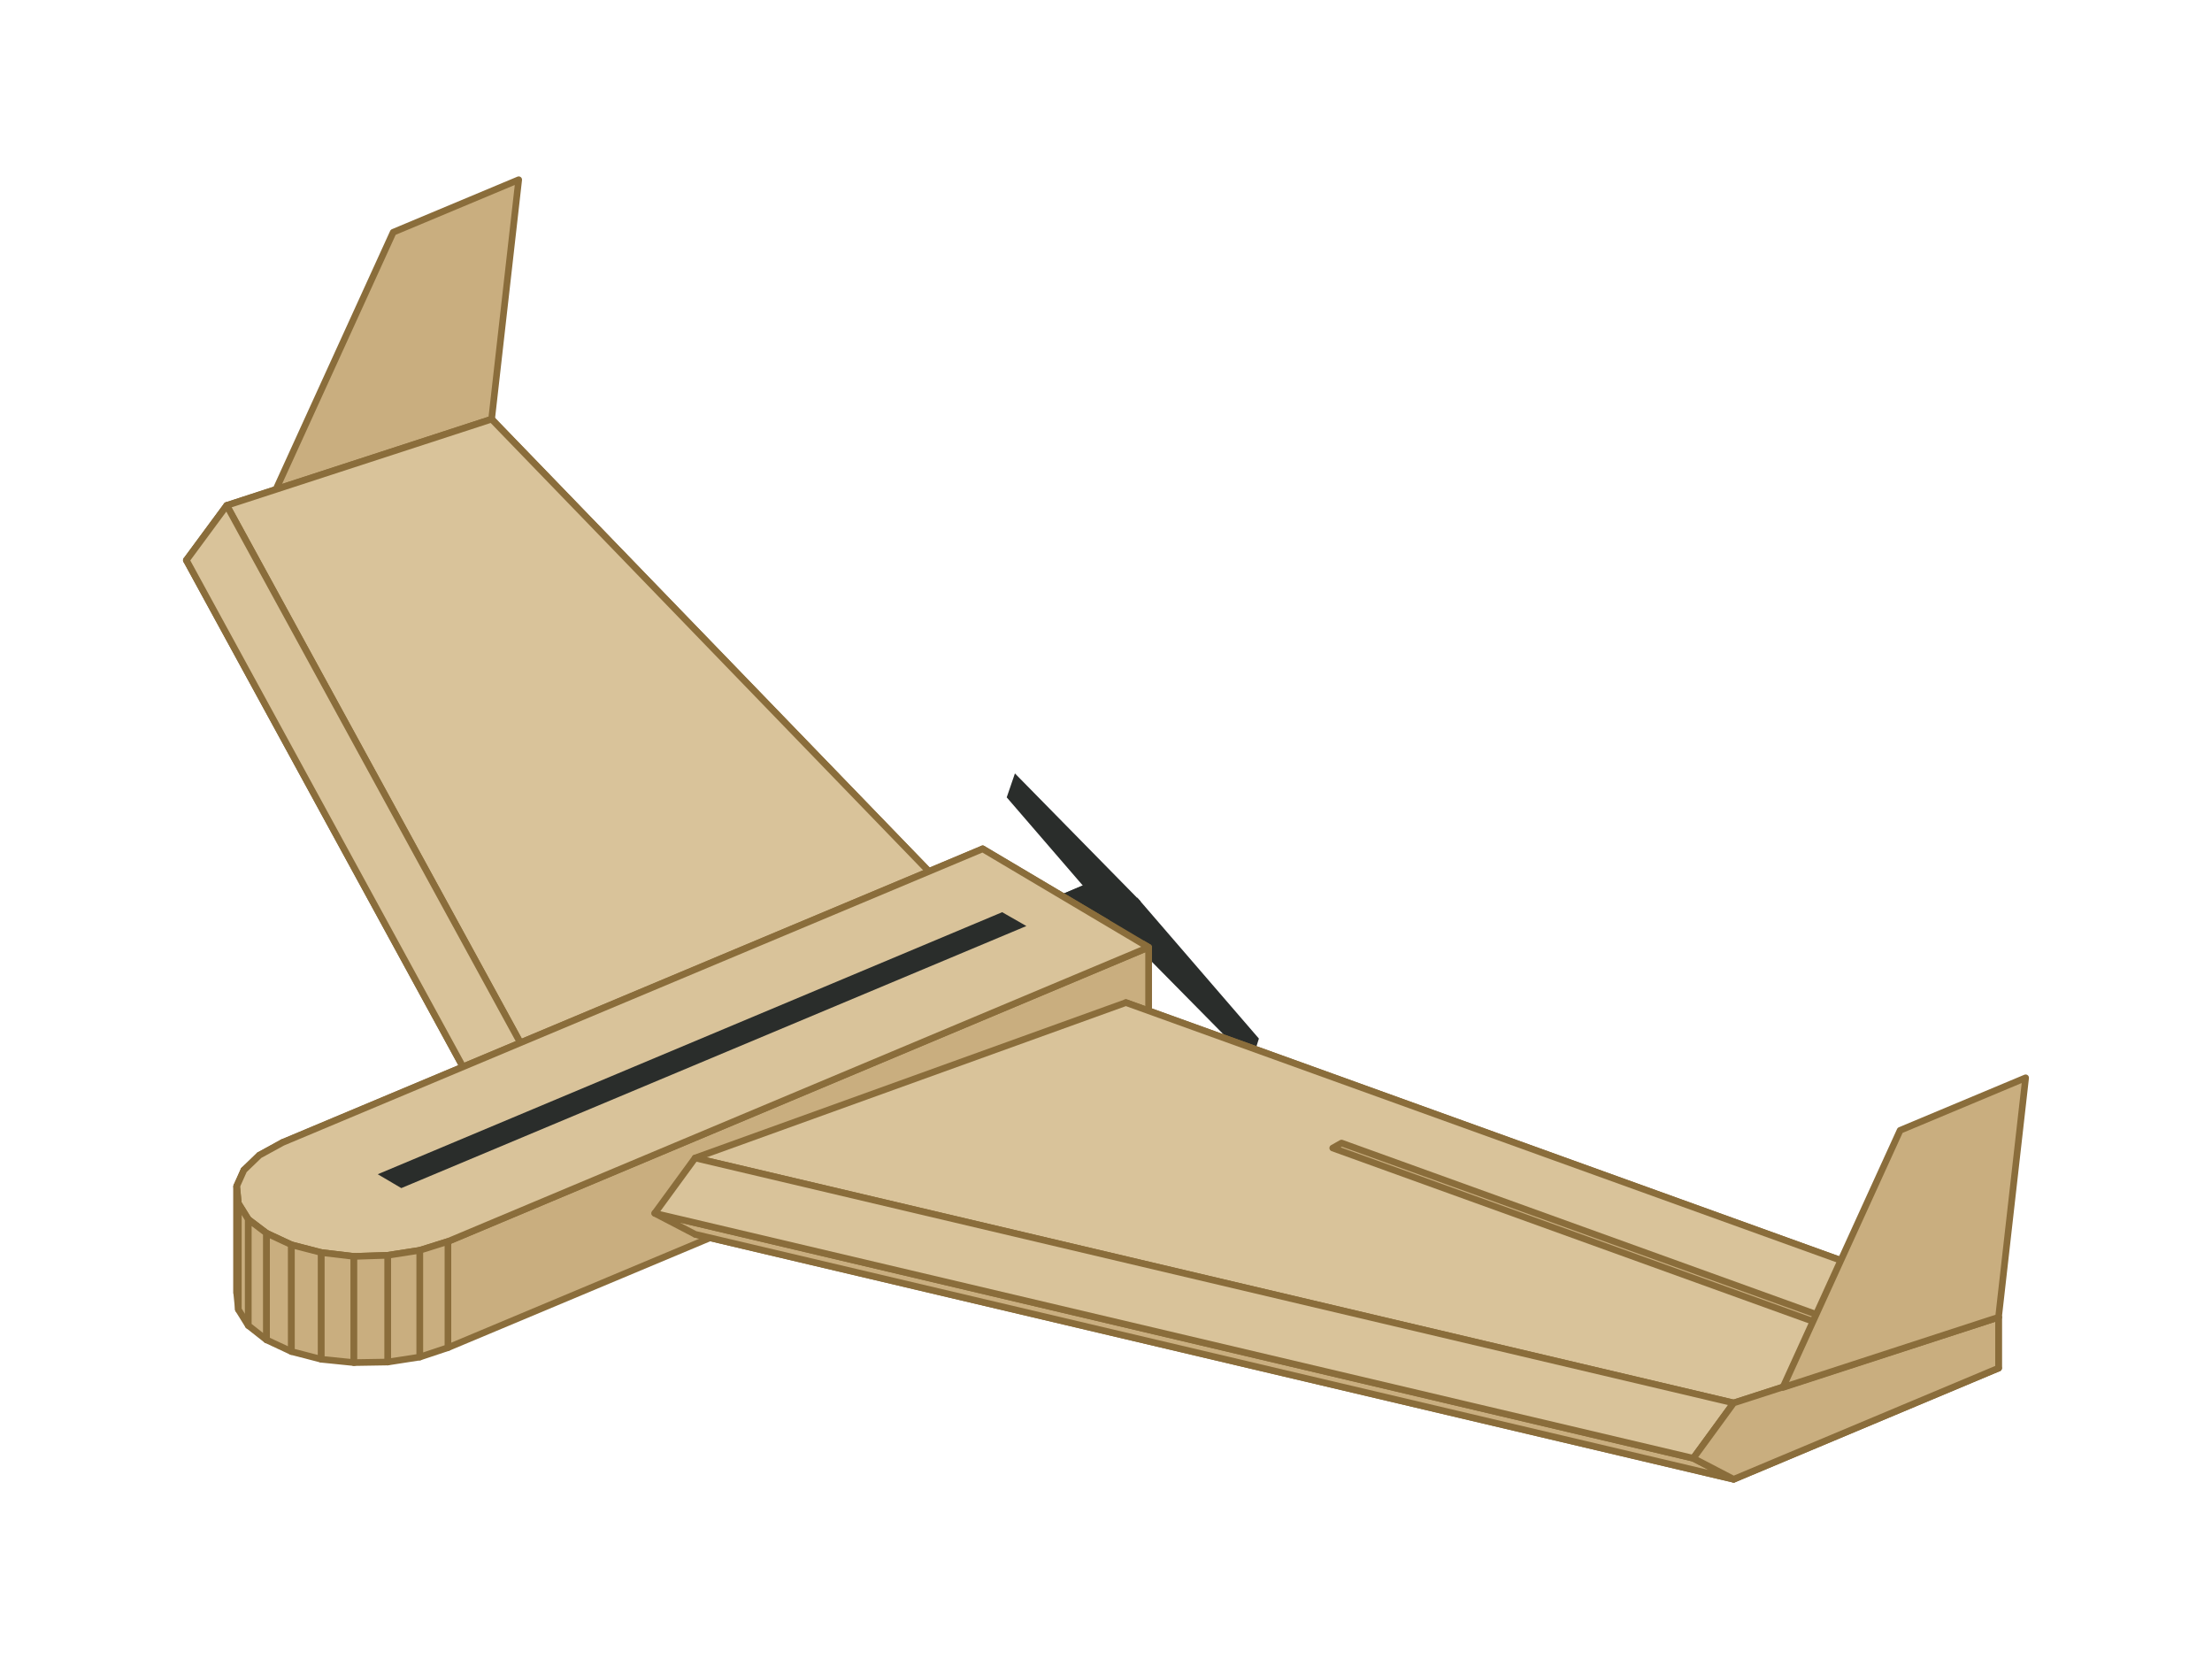
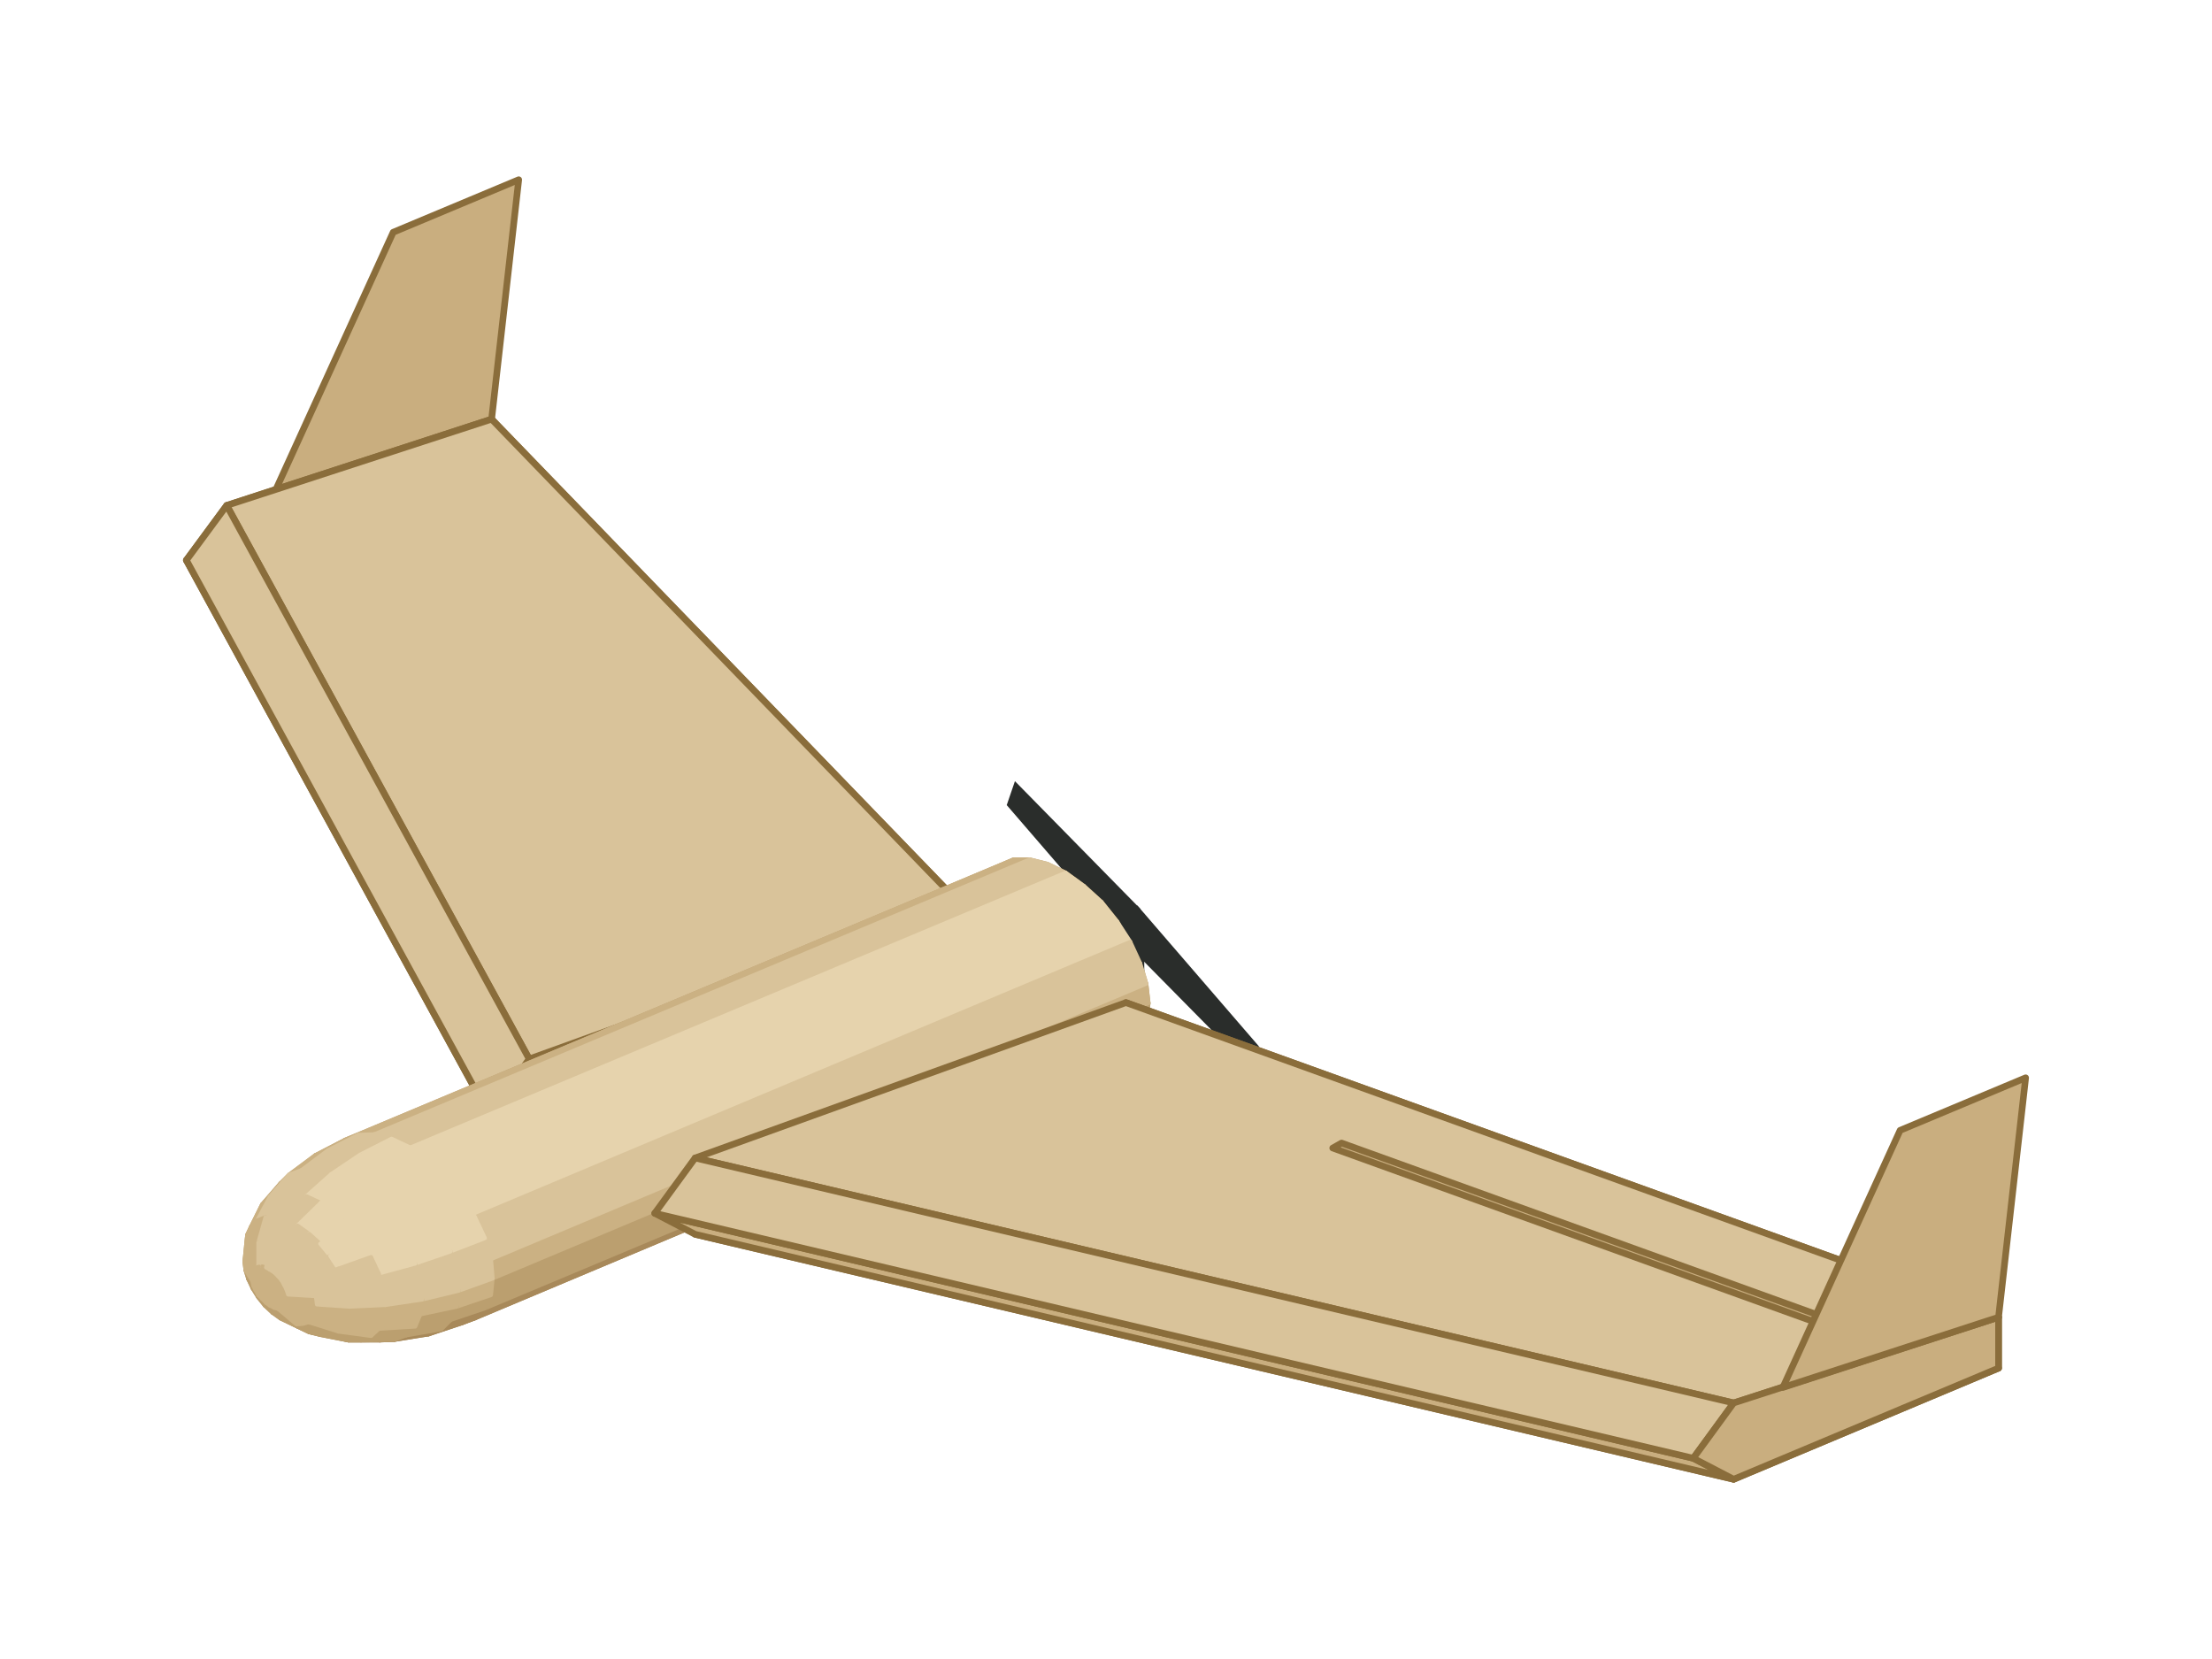
<svg xmlns="http://www.w3.org/2000/svg" viewBox="0 0 400 300">
  <style>
.c{fill:#d9c39a;stroke:#8a6d3b;stroke-width:1.2;stroke-linejoin:round}
.e{fill:#c9ae7f;stroke:#8a6d3b;stroke-width:1.2;stroke-linejoin:round}
.o{fill:none;stroke:#6e5428;stroke-width:1.3;stroke-dasharray:5 4;stroke-linejoin:round;opacity:.75}
.a{fill:none;stroke:#6b7a3c;stroke-width:2;stroke-linecap:round}
.af{fill:#6b7a3c}
@media (prefers-color-scheme: dark){.c{fill:#8a7550;stroke:#d9c39a}.e{fill:#6f5e40;stroke:#d9c39a}.o{stroke:#f0deb8}.a{stroke:#a3b46a}.af{fill:#a3b46a}}
- .k{fill:#2a2d2b;stroke:#2a2d2b;stroke-width:.8} @media (prefers-color-scheme: dark){.k{fill:#c9ccc5;stroke:#c9ccc5}}</style>
+ .f0{fill:#a8895a;stroke:#a8895a;stroke-width:.7;stroke-linejoin:round}.f1{fill:#bb9f6f;stroke:#bb9f6f;stroke-width:.7;stroke-linejoin:round}.f2{fill:#cbb183;stroke:#cbb183;stroke-width:.7;stroke-linejoin:round}.f3{fill:#d9c39a;stroke:#d9c39a;stroke-width:.7;stroke-linejoin:round}.f4{fill:#e6d3ad;stroke:#e6d3ad;stroke-width:.7;stroke-linejoin:round} @media (prefers-color-scheme: dark){.f0{fill:#4f4330;stroke:#4f4330}.f1{fill:#5f503a;stroke:#5f503a}.f2{fill:#6f5e40;stroke:#6f5e40}.f3{fill:#806b4a;stroke:#806b4a}.f4{fill:#927b55;stroke:#927b55}}.k{fill:#2a2d2b;stroke:#2a2d2b;stroke-width:.8} @media (prefers-color-scheme: dark){.k{fill:#c9ccc5;stroke:#c9ccc5}}</style>
  <polygon class="e" points="33.7,101.3 41.0,91.4 88.9,75.8 88.9,85.0 41.0,105.1" />
  <polygon class="e" points="49.9,88.5 88.9,75.8 93.8,32.5 71.1,42.0" />
  <polygon class="e" points="126.1,139.2 73.6,84.9 75.2,84.0 127.8,138.3" />
  <polygon class="e" points="173.6,163.4 88.9,75.8 88.9,85.0 173.6,172.6" />
  <polygon class="e" points="95.7,205.3 41.0,105.1 88.9,85.0 173.6,172.6" />
  <polygon class="c" points="95.7,191.5 41.0,91.4 88.9,75.8 173.6,163.4" />
  <polygon class="e" points="88.4,201.5 33.7,101.3 41.0,105.1 95.7,205.3" />
  <polygon class="c" points="88.4,201.5 33.7,101.3 41.0,91.4 95.7,191.5" />
-   <polygon class="k" points="205.8,163.1 183.7,140.6 182.5,144.1 203.9,168.9" />
-   <polygon class="k" points="188.6,173.7 198.3,169.6 198.3,159.5 188.6,163.6" />
-   <polygon class="k" points="206.5,174.5 198.3,169.6 198.3,159.5 206.5,164.4" />
-   <polygon class="k" points="203.9,168.9 226.1,191.4 227.2,187.9 205.8,163.1" />
-   <polygon class="k" points="196.8,168.5 188.6,163.6 198.3,159.5 206.5,164.4" />
-   <polygon class="e" points="177.7,172.7 207.7,190.6 207.7,171.3 177.7,153.5" />
-   <polygon class="k" points="196.8,178.6 188.6,173.7 188.6,163.6 196.8,168.5" />
-   <polygon class="k" points="196.8,178.6 206.5,174.5 206.5,164.4 196.8,168.5" />
-   <polygon class="e" points="51.1,225.9 177.7,172.7 177.7,153.5 51.1,206.6" />
-   <polygon class="e" points="207.7,190.6 81.0,243.7 81.0,224.5 207.7,171.3" />
+   <polygon class="k" points="205.8,164.5 183.7,142.0 182.5,145.5 203.9,170.3" />
+   <polygon class="k" points="188.6,175.1 198.3,171.0 198.3,160.9 188.6,165.0" />
+   <polygon class="k" points="206.5,175.9 198.3,171.0 198.3,160.9 206.5,165.8" />
+   <polygon class="k" points="203.9,170.3 226.1,192.8 227.2,189.3 205.8,164.5" />
+   <polygon class="k" points="196.8,169.9 188.6,165.0 198.3,160.9 206.5,165.8" />
+   <polygon class="f1" points="178.1,167.1 179.2,170.8 181.0,174.7 183.3,178.4 186.2,181.9 189.4,184.8 192.7,187.2 196.0,188.8 199.2,189.6 202.0,189.5 204.4,188.6 206.2,186.9 207.3,184.5 207.7,181.4 207.3,177.9 206.2,174.2 204.4,170.3 202.0,166.6 199.2,163.1 196.0,160.2 192.7,157.8 189.4,156.2 186.2,155.4 183.3,155.4 181.0,156.4 179.2,158.1 178.1,160.5 177.7,163.6" />
+   <polygon class="k" points="196.8,180.0 188.6,175.1 188.6,165.0 196.8,169.9" />
+   <polygon class="k" points="196.8,180.0 206.5,175.9 206.5,165.8 196.8,169.9" />
+   <polygon class="f0" points="62.4,224.4 60.7,220.6 179.2,170.8 181.0,174.7" />
+   <polygon class="f0" points="60.7,220.6 59.5,216.8 178.1,167.1 179.2,170.8" />
+   <polygon class="f0" points="64.8,228.1 62.4,224.4 181.0,174.7 183.3,178.4" />
+   <polygon class="f0" points="59.5,216.8 59.2,213.3 177.7,163.6 178.1,167.1" />
+   <polygon class="f0" points="67.7,231.6 64.8,228.1 183.3,178.4 186.2,181.9" />
+   <polygon class="f0" points="59.2,213.3 59.5,210.3 178.1,160.5 177.7,163.6" />
+   <polygon class="f0" points="70.8,234.6 67.7,231.6 186.2,181.9 189.4,184.8" />
+   <polygon class="f0" points="59.5,210.3 60.7,207.8 179.2,158.1 178.1,160.5" />
+   <polygon class="f0" points="74.2,236.9 70.8,234.6 189.4,184.8 192.7,187.2" />
+   <polygon class="f1" points="60.7,207.8 62.4,206.1 181.0,156.4 179.2,158.1" />
+   <polygon class="f0" points="77.5,238.5 74.2,236.9 192.7,187.2 196.0,188.8" />
+   <polygon class="f2" points="62.4,206.1 64.8,205.2 183.3,155.4 181.0,156.4" />
+   <polygon class="f0" points="80.7,239.3 77.5,238.5 196.0,188.8 199.2,189.6" />
+   <polygon class="f2" points="64.8,205.2 67.7,205.1 186.2,155.4 183.3,155.4" />
+   <polygon class="f0" points="83.5,239.3 80.7,239.3 199.2,189.6 202.0,189.5" />
+   <polygon class="f3" points="67.7,205.1 70.8,205.9 189.4,156.2 186.2,155.4" />
+   <polygon class="f0" points="85.9,238.4 83.5,239.3 202.0,189.5 204.4,188.6" />
+   <polygon class="f3" points="70.8,205.9 74.2,207.5 192.7,157.8 189.4,156.2" />
+   <polygon class="f0" points="87.7,236.6 85.9,238.4 204.4,188.6 206.2,186.9" />
+   <polygon class="f4" points="74.2,207.5 77.5,209.9 196.0,160.2 192.7,157.8" />
+   <polygon class="f1" points="88.8,234.2 87.7,236.6 206.2,186.9 207.3,184.5" />
+   <polygon class="f4" points="77.5,209.9 80.7,212.9 199.2,163.1 196.0,160.2" />
+   <polygon class="f1" points="89.1,231.2 88.8,234.2 207.3,184.5 207.7,181.4" />
+   <polygon class="f4" points="80.7,212.9 83.5,216.3 202.0,166.6 199.2,163.1" />
+   <polygon class="f2" points="88.8,227.7 89.1,231.2 207.7,181.4 207.3,177.9" />
+   <polygon class="f4" points="83.5,216.3 85.9,220.1 204.4,170.3 202.0,166.6" />
+   <polygon class="f3" points="87.7,223.9 88.8,227.7 207.3,177.9 206.2,174.2" />
+   <polygon class="f3" points="85.9,220.1 87.7,223.9 206.2,174.2 204.4,170.3" />
  <polygon class="e" points="203.6,181.3 361.4,238.2 361.4,247.4 203.6,190.5" />
-   <polygon class="e" points="46.9,228.1 51.1,225.9 51.1,206.6 46.9,208.9" />
-   <polygon class="e" points="44.1,230.8 46.9,228.1 46.9,208.9 44.1,211.6" />
+   <polygon class="f0" points="57.0,226.8 55.2,223.0 60.7,220.6 62.4,224.4" />
+   <polygon class="f0" points="55.2,223.0 54.1,219.4 59.5,216.8 60.7,220.6" />
+   <polygon class="f0" points="59.3,230.4 57.0,226.8 62.4,224.4 64.8,228.1" />
+   <polygon class="f0" points="54.1,219.4 53.8,215.9 59.2,213.3 59.5,216.8" />
+   <polygon class="f0" points="62.0,233.8 59.3,230.4 64.8,228.1 67.7,231.6" />
+   <polygon class="f0" points="53.8,215.9 54.1,213.0 59.5,210.3 59.2,213.3" />
+   <polygon class="f0" points="65.1,236.7 62.0,233.8 67.7,231.6 70.8,234.6" />
+   <polygon class="f0" points="52.3,228.9 50.7,225.4 55.2,223.0 57.0,226.8" />
+   <polygon class="f0" points="50.7,225.4 49.7,222.1 54.1,219.4 55.2,223.0" />
+   <polygon class="f0" points="54.5,232.3 52.3,228.9 57.0,226.8 59.3,230.4" />
+   <polygon class="f1" points="54.1,213.0 55.2,210.6 60.7,207.8 59.5,210.3" />
+   <polygon class="f0" points="49.7,222.1 49.4,218.9 53.8,215.9 54.1,219.4" />
+   <polygon class="f0" points="57.0,235.4 54.5,232.3 59.3,230.4 62.0,233.8" />
+   <polygon class="f0" points="68.4,239.0 65.1,236.7 70.8,234.6 74.2,236.9" />
+   <polygon class="f0" points="49.4,218.9 49.7,216.2 54.1,213.0 53.8,215.9" />
+   <polygon class="f1" points="55.2,210.6 57.0,208.9 62.4,206.1 60.7,207.8" />
+   <polygon class="f0" points="59.9,238.1 57.0,235.4 62.0,233.8 65.1,236.7" />
+   <polygon class="f1" points="49.7,216.2 50.7,214.0 55.2,210.6 54.1,213.0" />
+   <polygon class="f0" points="48.8,230.7 47.4,227.7 50.7,225.4 52.3,228.9" />
+   <polygon class="f0" points="47.4,227.7 46.5,224.8 49.7,222.1 50.7,225.4" />
+   <polygon class="f0" points="71.6,240.5 68.4,239.0 74.2,236.9 77.5,238.5" />
+   <polygon class="f0" points="50.7,233.6 48.8,230.7 52.3,228.9 54.5,232.3" />
+   <polygon class="f0" points="46.5,224.8 46.2,222.0 49.4,218.9 49.7,222.1" />
+   <polygon class="f0" points="62.9,240.2 59.9,238.1 65.1,236.7 68.4,239.0" />
+   <polygon class="f0" points="52.9,236.3 50.7,233.6 54.5,232.3 57.0,235.4" />
+   <polygon class="f2" points="57.0,208.9 59.3,208.0 64.8,205.2 62.4,206.1" />
+   <polygon class="f1" points="46.2,222.0 46.5,219.7 49.7,216.2 49.4,218.9" />
+   <polygon class="f2" points="50.7,214.0 52.3,212.4 57.0,208.9 55.2,210.6" />
+   <polygon class="f0" points="55.4,238.7 52.9,236.3 57.0,235.4 59.9,238.1" />
+   <polygon class="f0" points="74.7,241.3 71.6,240.5 77.5,238.5 80.7,239.3" />
+   <polygon class="f0" points="65.9,241.6 62.9,240.2 68.4,239.0 71.6,240.5" />
+   <polygon class="f1" points="46.5,219.7 47.4,217.8 50.7,214.0 49.7,216.2" />
  <polygon class="e" points="125.7,223.2 313.5,267.5 361.4,247.4 203.6,190.5" />
-   <polygon class="e" points="42.8,233.8 44.1,230.8 44.1,211.6 42.8,214.5" />
-   <polygon class="c" points="177.7,153.5 207.7,171.3 81.0,224.5 75.9,226.1 70.1,227.0 64.0,227.2 58.1,226.5 52.7,225.1 48.2,223.0 44.9,220.5 43.1,217.6 42.8,214.5 44.1,211.6 46.9,208.9 51.1,206.6" />
+   <polygon class="f0" points="46.5,232.1 45.4,229.7 47.4,227.7 48.8,230.7" />
+   <polygon class="f3" points="59.3,208.0 62.0,208.0 67.7,205.1 64.8,205.2" />
+   <polygon class="f1" points="45.4,229.7 44.7,227.4 46.5,224.8 47.4,227.7" />
+   <polygon class="f0" points="48.0,234.4 46.5,232.1 48.8,230.7 50.7,233.6" />
+   <polygon class="f0" points="58.0,240.5 55.4,238.7 59.9,238.1 62.9,240.2" />
+   <polygon class="f2" points="52.3,212.4 54.5,211.6 59.3,208.0 57.0,208.9" />
+   <polygon class="f1" points="44.7,227.4 44.5,225.2 46.2,222.0 46.5,224.8" />
+   <polygon class="f0" points="49.8,236.6 48.0,234.4 50.7,233.6 52.9,236.3" />
+   <polygon class="f2" points="47.4,217.8 48.8,216.4 52.3,212.4 50.7,214.0" />
+   <polygon class="f0" points="77.5,241.3 74.7,241.3 80.7,239.3 83.5,239.3" />
+   <polygon class="f1" points="44.5,225.2 44.7,223.3 46.5,219.7 46.2,222.0" />
+   <polygon class="f0" points="68.7,242.4 65.9,241.6 71.6,240.5 74.7,241.3" />
+   <polygon class="f0" points="51.8,238.4 49.8,236.6 52.9,236.3 55.4,238.7" />
+   <polygon class="f0" points="60.6,241.8 58.0,240.5 62.9,240.2 65.9,241.6" />
+   <polygon class="f3" points="62.0,208.0 65.1,208.8 70.8,205.9 67.7,205.1" />
+   <polygon class="f2" points="44.7,223.3 45.4,221.8 47.4,217.8 46.5,219.7" />
+   <polygon class="f3" points="54.5,211.6 57.0,211.5 62.0,208.0 59.3,208.0" />
+   <polygon class="f3" points="48.8,216.4 50.7,215.7 54.5,211.6 52.3,212.4" />
+   <polygon class="f0" points="53.8,239.9 51.8,238.4 55.4,238.7 58.0,240.5" />
+   <polygon class="f1" points="45.7,233.0 44.9,231.3 45.4,229.7 46.5,232.1" />
+   <polygon class="f1" points="44.9,231.3 44.4,229.7 44.7,227.4 45.4,229.7" />
  <polygon class="c" points="125.7,209.4 313.5,253.7 361.4,238.2 203.6,181.3" />
-   <polygon class="e" points="43.1,236.8 42.8,233.8 42.8,214.5 43.1,217.6" />
+   <polygon class="f0" points="79.8,240.4 77.5,241.3 83.5,239.3 85.9,238.4" />
+   <polygon class="f1" points="46.7,234.6 45.7,233.0 46.5,232.1 48.0,234.4" />
+   <polygon class="f0" points="71.3,242.3 68.7,242.4 74.7,241.3 77.5,241.3" />
+   <polygon class="f2" points="45.4,221.8 46.5,220.7 48.8,216.4 47.4,217.8" />
+   <polygon class="f1" points="44.4,229.7 44.2,228.2 44.5,225.2 44.7,227.4" />
+   <polygon class="f0" points="63.0,242.4 60.6,241.8 65.9,241.6 68.7,242.4" />
+   <polygon class="f1" points="47.9,236.1 46.7,234.6 48.0,234.4 49.8,236.6" />
+   <polygon class="f2" points="44.2,228.2 44.4,226.9 44.7,223.3 44.5,225.2" />
+   <polygon class="f0" points="55.9,240.9 53.8,239.9 58.0,240.5 60.6,241.8" />
+   <polygon class="f4" points="65.1,208.8 68.4,210.3 74.2,207.5 70.8,205.9" />
+   <polygon class="f3" points="57.0,211.5 59.9,212.3 65.1,208.8 62.0,208.0" />
+   <polygon class="f1" points="49.3,237.4 47.9,236.1 49.8,236.6 51.8,238.4" />
+   <polygon class="f3" points="50.7,215.7 52.9,215.7 57.0,211.5 54.5,211.6" />
+   <polygon class="f2" points="44.4,226.9 44.9,225.8 45.4,221.8 44.7,223.3" />
+   <polygon class="f3" points="46.5,220.7 48.0,220.1 50.7,215.7 48.8,216.4" />
+   <polygon class="f0" points="81.5,238.7 79.8,240.4 85.9,238.4 87.7,236.6" />
+   <polygon class="f1" points="50.7,238.4 49.3,237.4 51.8,238.4 53.8,239.9" />
+   <polygon class="f0" points="73.4,241.5 71.3,242.3 77.5,241.3 79.8,240.4" />
+   <polygon class="f0" points="65.3,242.4 63.0,242.4 68.7,242.4 71.3,242.3" />
+   <polygon class="f0" points="57.9,241.4 55.9,240.9 60.6,241.8 63.0,242.4" />
+   <polygon class="f2" points="44.9,225.8 45.7,225.0 46.5,220.7 45.4,221.8" />
  <polygon class="e" points="241.0,207.6 338.8,242.9 340.4,242.0 242.6,206.7" />
-   <polygon class="e" points="44.9,239.7 43.1,236.8 43.1,217.6 44.9,220.5" />
-   <polygon class="e" points="48.2,242.3 44.9,239.7 44.9,220.5 48.2,223.0" />
-   <polygon class="e" points="52.7,244.4 48.2,242.3 48.2,223.0 52.7,225.1" />
-   <polygon class="e" points="81.0,243.7 75.9,245.4 75.9,226.1 81.0,224.5" />
-   <polygon class="e" points="58.1,245.8 52.7,244.4 52.7,225.1 58.1,226.5" />
-   <polygon class="e" points="75.9,245.4 70.1,246.3 70.1,227.0 75.9,226.1" />
-   <polygon class="e" points="64.0,246.4 58.1,245.8 58.1,226.5 64.0,227.2" />
-   <polygon class="e" points="70.1,246.3 64.0,246.4 64.0,227.2 70.1,227.0" />
+   <polygon class="f1" points="46.2,233.3 45.8,232.5 44.9,231.3 45.7,233.0" />
+   <polygon class="f1" points="45.8,232.5 45.6,231.6 44.4,229.7 44.9,231.3" />
+   <polygon class="f4" points="68.4,210.3 71.6,212.6 77.5,209.9 74.2,207.5" />
+   <polygon class="f1" points="46.7,234.2 46.2,233.3 45.7,233.0 46.7,234.6" />
+   <polygon class="f1" points="52.2,239.1 50.7,238.4 53.8,239.9 55.9,240.9" />
+   <polygon class="f2" points="45.6,231.6 45.5,230.9 44.2,228.2 44.4,229.7" />
+   <polygon class="f3" points="52.9,215.7 55.4,216.3 59.9,212.3 57.0,211.5" />
+   <polygon class="f4" points="59.9,212.3 62.9,213.7 68.4,210.3 65.1,208.8" />
+   <polygon class="f3" points="48.0,220.1 49.8,220.1 52.9,215.7 50.7,215.7" />
+   <polygon class="f1" points="47.4,234.9 46.7,234.2 46.7,234.6 47.9,236.1" />
+   <polygon class="f2" points="45.5,230.9 45.6,230.2 44.4,226.9 44.2,228.2" />
+   <polygon class="f2" points="45.7,225.0 46.7,224.7 48.0,220.1 46.5,220.7" />
+   <polygon class="f1" points="48.1,235.6 47.4,234.9 47.9,236.1 49.3,237.4" />
+   <polygon class="f1" points="82.6,236.3 81.5,238.7 87.7,236.6 88.8,234.2" />
+   <polygon class="f2" points="45.6,230.2 45.8,229.6 44.9,225.8 44.4,226.9" />
+   <polygon class="f1" points="59.7,241.4 57.9,241.4 63.0,242.4 65.3,242.4" />
+   <polygon class="f1" points="67.1,241.6 65.3,242.4 71.3,242.3 73.4,241.5" />
+   <polygon class="f1" points="75.1,239.9 73.4,241.5 79.8,240.4 81.5,238.7" />
+   <polygon class="f1" points="53.6,239.5 52.2,239.1 55.9,240.9 57.9,241.4" />
+   <polygon class="f1" points="48.8,236.1 48.1,235.6 49.3,237.4 50.7,238.4" />
+   <polygon class="f2" points="45.8,229.6 46.2,229.3 45.7,225.0 44.9,225.8" />
+   <polygon class="f4" points="71.6,212.6 74.7,215.5 80.7,212.9 77.5,209.9" />
+   <polygon class="f3" points="49.8,220.1 51.8,220.6 55.4,216.3 52.9,215.7" />
+   <polygon class="f3" points="46.7,224.7 47.9,224.6 49.8,220.1 48.0,220.1" />
+   <polygon class="f1" points="49.6,236.5 48.8,236.1 50.7,238.4 52.2,239.1" />
+   <polygon class="f4" points="55.4,216.3 58.0,217.5 62.9,213.7 59.9,212.3" />
+   <polygon class="f4" points="62.9,213.7 65.9,215.8 71.6,212.6 68.4,210.3" />
+   <polygon class="f2" points="46.2,229.3 46.7,229.1 46.7,224.7 45.7,225.0" />
+   <polygon class="f2" points="83.0,233.4 82.6,236.3 88.8,234.2 89.1,231.2" />
+   <polygon class="f1" points="54.8,239.4 53.6,239.5 57.9,241.4 59.7,241.4" />
+   <polygon class="f2" points="48.2,233.1 48.2,233.1 45.8,232.5 46.2,233.3" />
+   <polygon class="f1" points="61.2,240.8 59.7,241.4 65.3,242.4 67.1,241.6" />
+   <polygon class="f2" points="48.2,233.1 48.2,233.1 45.6,231.6 45.8,232.5" />
+   <polygon class="f1" points="50.3,236.7 49.6,236.5 52.2,239.1 53.6,239.5" />
+   <polygon class="f2" points="48.2,233.1 48.2,233.1 46.2,233.3 46.7,234.2" />
+   <polygon class="f2" points="48.2,233.1 48.2,233.1 45.5,230.9 45.6,231.6" />
+   <polygon class="f2" points="48.2,233.1 48.2,233.1 46.7,234.2 47.4,234.9" />
+   <polygon class="f2" points="48.2,233.1 48.2,233.1 45.6,230.2 45.5,230.9" />
+   <polygon class="f1" points="68.5,240.3 67.1,241.6 73.4,241.5 75.1,239.9" />
+   <polygon class="f2" points="48.2,233.1 48.2,233.1 47.4,234.9 48.1,235.6" />
+   <polygon class="f1" points="76.0,237.7 75.1,239.9 81.5,238.7 82.6,236.3" />
+   <polygon class="f4" points="74.7,215.5 77.5,218.9 83.5,216.3 80.7,212.9" />
+   <polygon class="f2" points="48.2,233.1 48.2,233.1 45.8,229.6 45.6,230.2" />
+   <polygon class="f3" points="46.7,229.1 47.4,229.0 47.9,224.6 46.7,224.7" />
+   <polygon class="f3" points="47.9,224.6 49.3,225.0 51.8,220.6 49.8,220.1" />
+   <polygon class="f2" points="48.2,233.1 48.2,233.1 48.1,235.6 48.8,236.1" />
+   <polygon class="f2" points="48.2,233.1 48.2,233.1 46.2,229.3 45.8,229.6" />
+   <polygon class="f2" points="48.2,233.1 48.2,233.1 48.8,236.1 49.6,236.5" />
+   <polygon class="f3" points="51.8,220.6 53.8,221.6 58.0,217.5 55.4,216.3" />
+   <polygon class="f2" points="50.9,236.6 50.3,236.7 53.6,239.5 54.8,239.4" />
+   <polygon class="f2" points="48.2,233.1 48.2,233.1 46.7,229.1 46.2,229.3" />
+   <polygon class="f3" points="82.6,230.0 83.0,233.4 89.1,231.2 88.8,227.7" />
+   <polygon class="f2" points="48.2,233.1 48.2,233.1 49.6,236.5 50.3,236.7" />
+   <polygon class="f4" points="65.9,215.8 68.7,218.5 74.7,215.5 71.6,212.6" />
+   <polygon class="f4" points="58.0,217.5 60.6,219.4 65.9,215.8 62.9,213.7" />
+   <polygon class="f1" points="55.8,239.1 54.8,239.4 59.7,241.4 61.2,240.8" />
+   <polygon class="f2" points="48.2,233.1 48.2,233.1 47.4,229.0 46.7,229.1" />
+   <polygon class="f3" points="47.4,229.0 48.1,229.2 49.3,225.0 47.9,224.6" />
+   <polygon class="f4" points="77.5,218.9 79.8,222.5 85.9,220.1 83.5,216.3" />
+   <polygon class="f2" points="48.2,233.1 48.2,233.1 50.3,236.7 50.9,236.6" />
+   <polygon class="f2" points="48.2,233.1 48.2,233.1 48.1,229.2 47.4,229.0" />
+   <polygon class="f3" points="81.5,226.3 82.6,230.0 88.8,227.7 87.7,223.9" />
+   <polygon class="f2" points="48.2,233.1 48.2,233.1 50.9,236.6 51.4,236.4" />
+   <polygon class="f2" points="62.3,239.7 61.2,240.8 67.1,241.6 68.5,240.3" />
+   <polygon class="f2" points="51.4,236.4 50.9,236.6 54.8,239.4 55.8,239.1" />
+   <polygon class="f4" points="79.8,222.5 81.5,226.3 87.7,223.9 85.9,220.1" />
+   <polygon class="f2" points="48.2,233.1 48.2,233.1 48.8,229.6 48.1,229.2" />
+   <polygon class="f3" points="49.3,225.0 50.7,225.7 53.8,221.6 51.8,220.6" />
+   <polygon class="f2" points="48.2,233.1 48.2,233.1 51.4,236.4 51.8,236.1" />
+   <polygon class="f2" points="76.4,235.0 76.0,237.7 82.6,236.3 83.0,233.4" />
+   <polygon class="f2" points="48.2,233.1 48.2,233.1 49.6,230.1 48.8,229.6" />
+   <polygon class="f2" points="69.4,238.4 68.5,240.3 75.1,239.9 76.0,237.7" />
+   <polygon class="f3" points="48.1,229.2 48.8,229.6 50.7,225.7 49.3,225.0" />
+   <polygon class="f2" points="48.2,233.1 48.2,233.1 51.8,236.1 52.1,235.5" />
+   <polygon class="f2" points="48.2,233.1 48.2,233.1 50.3,230.8 49.6,230.1" />
+   <polygon class="f2" points="48.2,233.1 48.2,233.1 52.1,235.5 52.2,234.8" />
+   <polygon class="f2" points="48.2,233.1 48.2,233.1 50.9,231.5 50.3,230.8" />
+   <polygon class="f4" points="53.8,221.6 55.9,223.1 60.6,219.4 58.0,217.5" />
+   <polygon class="f2" points="56.6,238.3 55.8,239.1 61.2,240.8 62.3,239.7" />
+   <polygon class="f2" points="48.2,233.1 48.2,233.1 52.2,234.8 52.1,234.1" />
+   <polygon class="f2" points="51.8,236.1 51.4,236.4 55.8,239.1 56.6,238.3" />
+   <polygon class="f2" points="48.2,233.1 48.2,233.1 51.4,232.4 50.9,231.5" />
+   <polygon class="f4" points="68.7,218.5 71.3,221.6 77.5,218.9 74.7,215.5" />
+   <polygon class="f2" points="48.2,233.1 48.2,233.1 52.1,234.1 51.8,233.2" />
+   <polygon class="f2" points="48.2,233.1 48.2,233.1 51.8,233.2 51.4,232.4" />
+   <polygon class="f4" points="60.6,219.4 63.0,221.7 68.7,218.5 65.9,215.8" />
+   <polygon class="f3" points="48.8,229.6 49.6,230.1 52.2,226.7 50.7,225.7" />
+   <polygon class="f3" points="50.7,225.7 52.2,226.7 55.9,223.1 53.8,221.6" />
+   <polygon class="f3" points="76.0,231.9 76.4,235.0 83.0,233.4 82.6,230.0" />
+   <polygon class="f2" points="63.0,238.2 62.3,239.7 68.5,240.3 69.4,238.4" />
+   <polygon class="f2" points="52.1,235.5 51.8,236.1 56.6,238.3 57.1,237.2" />
+   <polygon class="f4" points="71.3,221.6 73.4,225.0 79.8,222.5 77.5,218.9" />
+   <polygon class="f3" points="49.6,230.1 50.3,230.8 53.6,228.0 52.2,226.7" />
+   <polygon class="f2" points="69.7,236.0 69.4,238.4 76.0,237.7 76.4,235.0" />
+   <polygon class="f2" points="57.1,237.2 56.6,238.3 62.3,239.7 63.0,238.2" />
+   <polygon class="f2" points="52.2,234.8 52.1,235.5 57.1,237.2 57.3,235.9" />
+   <polygon class="f3" points="75.1,228.5 76.0,231.9 82.6,230.0 81.5,226.3" />
+   <polygon class="f4" points="55.9,223.1 57.9,224.9 63.0,221.7 60.6,219.4" />
+   <polygon class="f4" points="73.4,225.0 75.1,228.5 81.5,226.3 79.8,222.5" />
+   <polygon class="f3" points="50.3,230.8 50.9,231.5 54.8,229.5 53.6,228.0" />
+   <polygon class="f3" points="52.2,226.7 53.6,228.0 57.9,224.9 55.9,223.1" />
+   <polygon class="f4" points="63.0,221.7 65.3,224.4 71.3,221.6 68.7,218.5" />
+   <polygon class="f2" points="52.1,234.1 52.2,234.8 57.3,235.9 57.1,234.4" />
+   <polygon class="f3" points="50.9,231.5 51.4,232.4 55.8,231.1 54.8,229.5" />
+   <polygon class="f2" points="63.2,236.3 63.0,238.2 69.4,238.4 69.7,236.0" />
+   <polygon class="f3" points="51.8,233.2 52.1,234.1 57.1,234.4 56.6,232.8" />
+   <polygon class="f3" points="51.4,232.4 51.8,233.2 56.6,232.8 55.8,231.1" />
+   <polygon class="f2" points="57.3,235.9 57.1,237.2 63.0,238.2 63.2,236.3" />
+   <polygon class="f3" points="69.4,233.3 69.7,236.0 76.4,235.0 76.0,231.9" />
+   <polygon class="f3" points="53.6,228.0 54.8,229.5 59.7,227.1 57.9,224.9" />
+   <polygon class="f4" points="57.9,224.9 59.7,227.1 65.3,224.4 63.0,221.7" />
+   <polygon class="f4" points="65.3,224.4 67.1,227.3 73.4,225.0 71.3,221.6" />
+   <polygon class="f3" points="57.1,234.4 57.3,235.9 63.2,236.3 63.0,234.1" />
+   <polygon class="f3" points="68.5,230.3 69.4,233.3 76.0,231.9 75.1,228.5" />
+   <polygon class="f3" points="63.0,234.1 63.2,236.3 69.7,236.0 69.4,233.3" />
+   <polygon class="f4" points="67.1,227.3 68.5,230.3 75.1,228.5 73.4,225.0" />
+   <polygon class="f3" points="54.8,229.5 55.8,231.1 61.2,229.4 59.7,227.1" />
+   <polygon class="f3" points="56.6,232.8 57.1,234.4 63.0,234.1 62.3,231.8" />
+   <polygon class="f4" points="59.7,227.1 61.2,229.4 67.1,227.3 65.3,224.4" />
+   <polygon class="f3" points="55.8,231.1 56.6,232.8 62.3,231.8 61.2,229.4" />
+   <polygon class="f3" points="62.3,231.8 63.0,234.1 69.4,233.3 68.5,230.3" />
+   <polygon class="f3" points="61.2,229.4 62.3,231.8 68.5,230.3 67.1,227.3" />
  <polygon class="e" points="118.4,219.4 306.2,263.7 313.5,267.5 125.7,223.2" />
  <polygon class="c" points="118.4,219.4 306.2,263.7 313.5,253.7 125.7,209.4" />
  <polygon class="e" points="306.2,263.7 313.5,253.7 361.4,238.2 361.4,247.4 313.5,267.5" />
  <polygon class="e" points="322.4,250.9 361.4,238.2 366.3,194.9 343.6,204.4" />
-   <polygon class="k" points="72.6,214.4 69.2,212.4 181.2,165.4 184.7,167.4" />
</svg>
